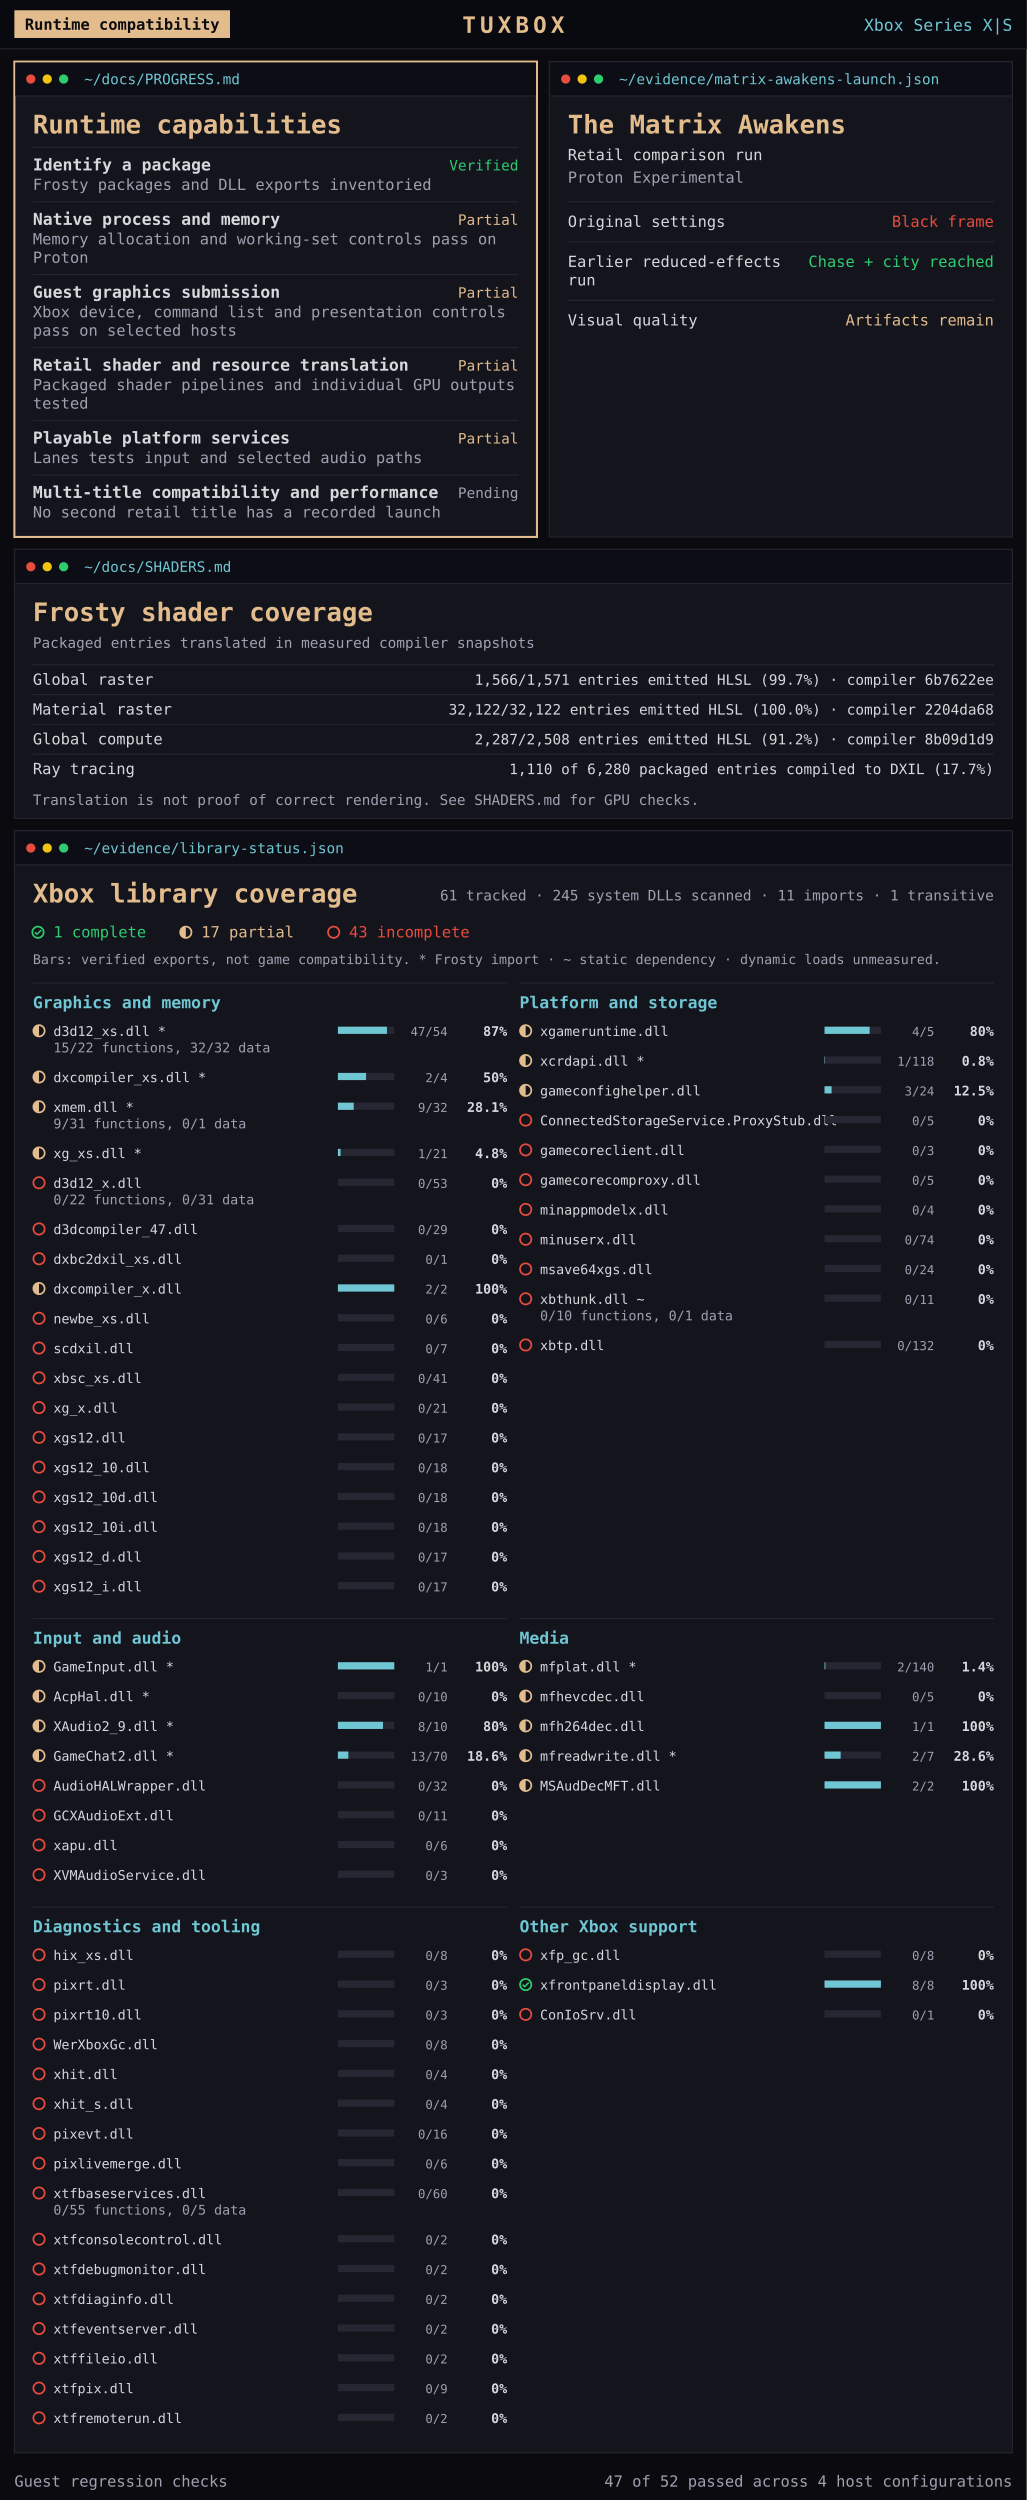
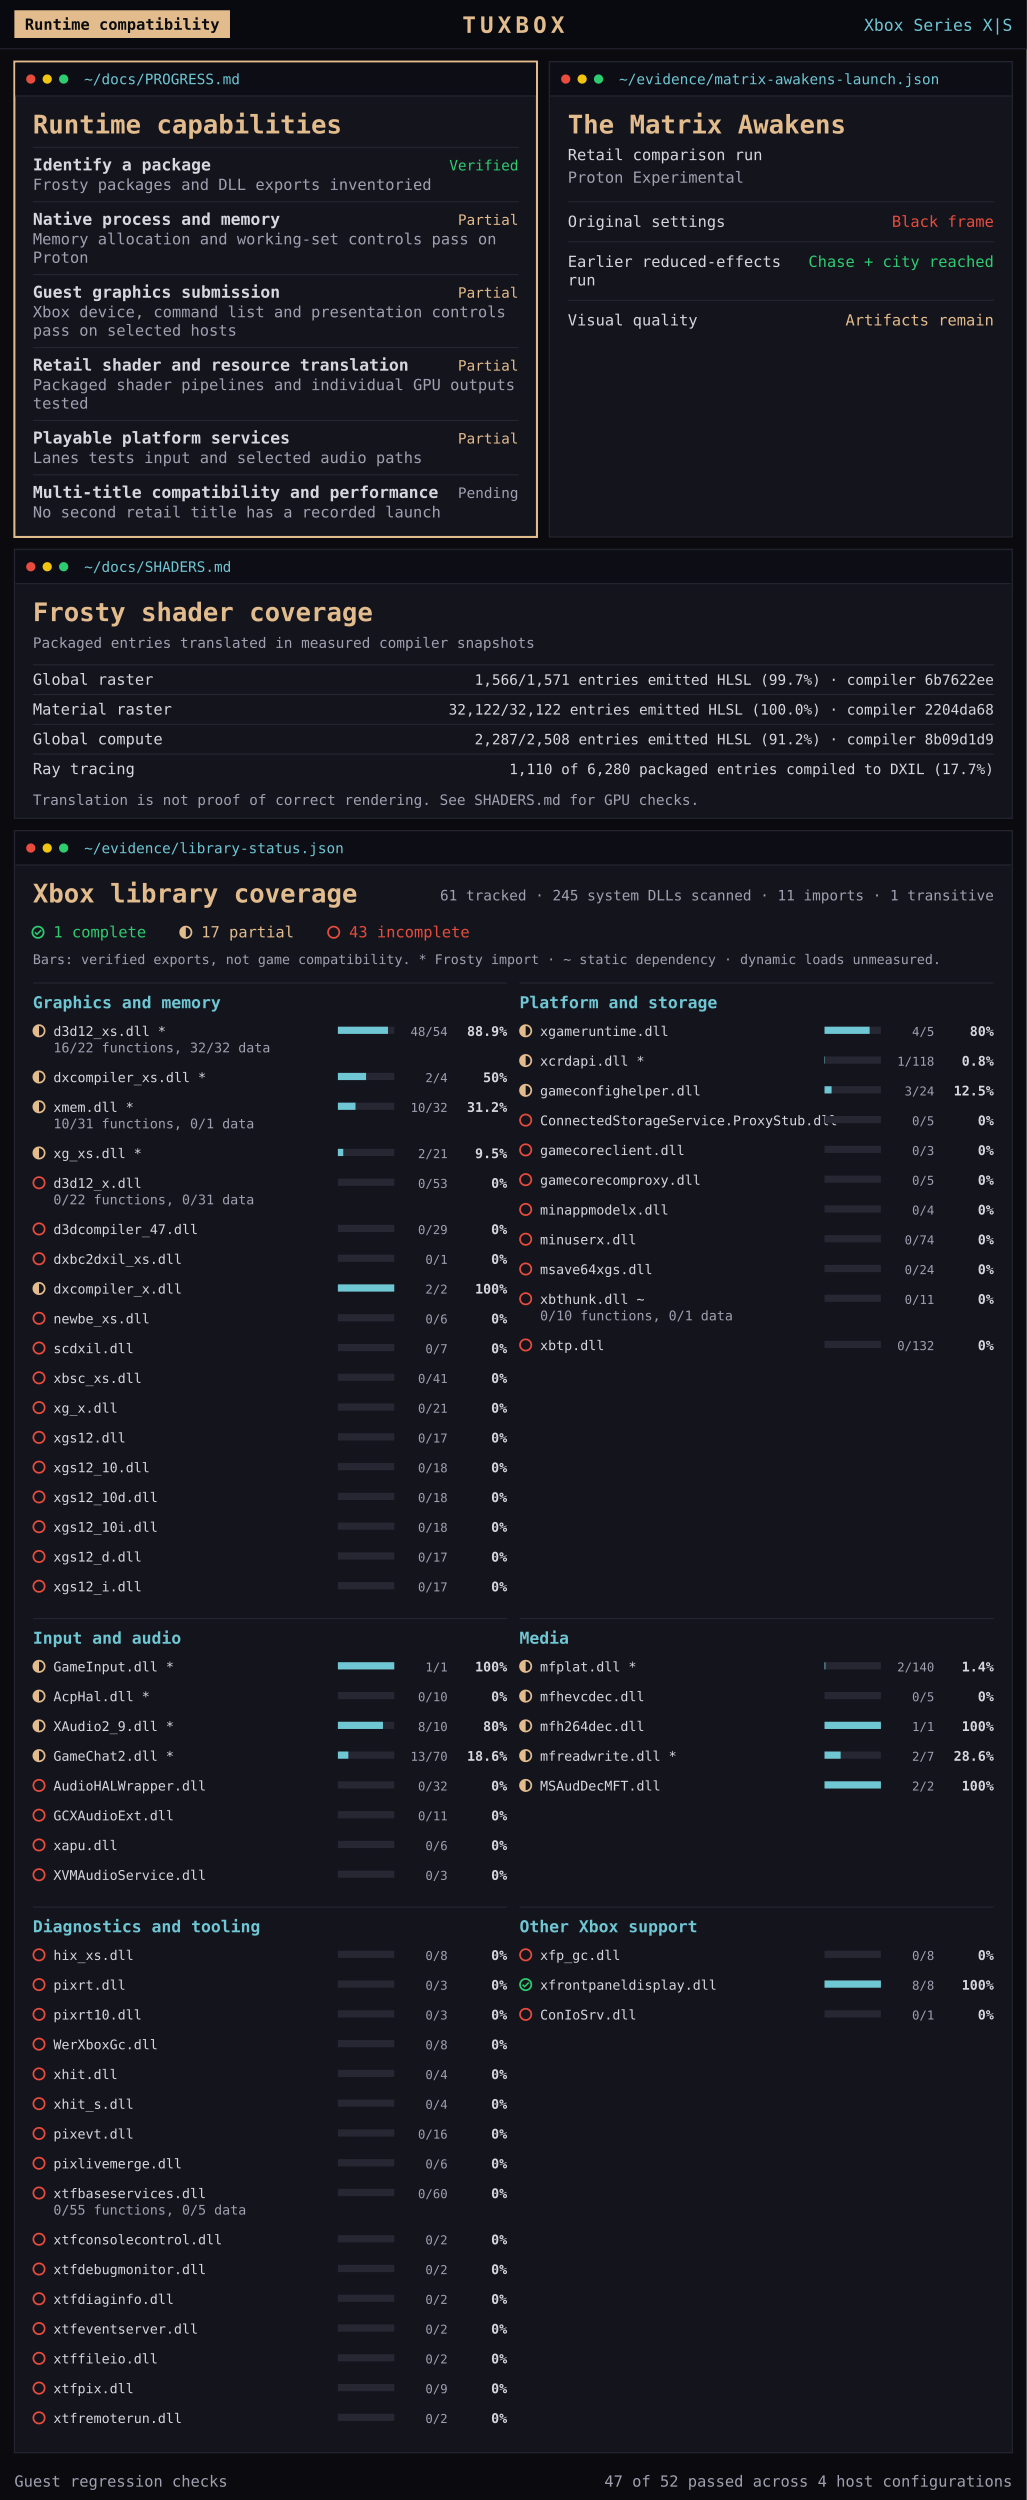
<svg xmlns="http://www.w3.org/2000/svg" role="img" font-family="'Terminess Nerd Font Mono', 'DejaVu Sans Mono', Consolas, monospace" aria-labelledby="map-title map-description" viewBox="0 0 1000 2435" width="1000" height="2435">
  <rect x="0" y="0" width="1000" height="2435" fill="#0b0b0f" />
  <rect x="0" y="0" width="1000" height="48" fill="#090910" />
  <rect x="0" y="47" width="1000" height="1" fill="#272733" />
  <rect x="14" y="10" width="210" height="27" fill="#e2bc8c" />
  <text x="119" y="29" fill="#0b0b0f" font-size="15" text-anchor="middle" font-weight="bold">Runtime compatibility</text>
  <text x="500" y="32" fill="#e2bc8c" font-size="22" text-anchor="middle" font-weight="bold" letter-spacing="4">TUXBOX</text>
  <text x="986" y="30" fill="#6fc7d4" font-size="16" text-anchor="end" font-weight="normal">Xbox Series X|S</text>
  <g transform="translate(14 60)">
    <rect x="0" y="0" width="509" height="463" fill="#14141d" stroke="#e2bc8c" stroke-width="2" />
    <rect x="1" y="1" width="507" height="32" fill="#0d0d15" />
    <rect x="1" y="33" width="507" height="1" fill="#272733" />
    <circle cx="16" cy="17" r="4.5" fill="#e74c3c" />
    <circle cx="32" cy="17" r="4.5" fill="#f1c40f" />
    <circle cx="48" cy="17" r="4.5" fill="#2ecc71" />
    <text x="68" y="22" fill="#6fc7d4" font-size="14" text-anchor="start" font-weight="normal">~/docs/PROGRESS.md</text>
    <text x="18" y="70" fill="#e2bc8c" font-size="25" text-anchor="start" font-weight="bold">Runtime capabilities</text>
    <rect x="18" y="83" width="473" height="1" fill="#272733" />
    <text x="18" y="106" fill="#d7d7de" font-size="16" text-anchor="start" font-weight="bold">Identify a package</text>
    <text x="491" y="106" fill="#2ecc71" font-size="14" text-anchor="end" font-weight="normal">Verified</text>
    <text x="18" y="125" fill="#a0a0b1" font-size="15" text-anchor="start" font-weight="normal">Frosty packages and DLL exports inventoried</text>
    <rect x="18" y="136" width="473" height="1" fill="#272733" />
    <text x="18" y="159" fill="#d7d7de" font-size="16" text-anchor="start" font-weight="bold">Native process and memory</text>
    <text x="491" y="159" fill="#e2bc8c" font-size="14" text-anchor="end" font-weight="normal">Partial</text>
    <text x="18" y="178" fill="#a0a0b1" font-size="15" text-anchor="start" font-weight="normal">Memory allocation and working-set controls pass on</text>
    <text x="18" y="196" fill="#a0a0b1" font-size="15" text-anchor="start" font-weight="normal">Proton</text>
    <rect x="18" y="207" width="473" height="1" fill="#272733" />
    <text x="18" y="230" fill="#d7d7de" font-size="16" text-anchor="start" font-weight="bold">Guest graphics submission</text>
    <text x="491" y="230" fill="#e2bc8c" font-size="14" text-anchor="end" font-weight="normal">Partial</text>
    <text x="18" y="249" fill="#a0a0b1" font-size="15" text-anchor="start" font-weight="normal">Xbox device, command list and presentation controls</text>
    <text x="18" y="267" fill="#a0a0b1" font-size="15" text-anchor="start" font-weight="normal">pass on selected hosts</text>
    <rect x="18" y="278" width="473" height="1" fill="#272733" />
    <text x="18" y="301" fill="#d7d7de" font-size="16" text-anchor="start" font-weight="bold">Retail shader and resource translation</text>
    <text x="491" y="301" fill="#e2bc8c" font-size="14" text-anchor="end" font-weight="normal">Partial</text>
    <text x="18" y="320" fill="#a0a0b1" font-size="15" text-anchor="start" font-weight="normal">Packaged shader pipelines and individual GPU outputs</text>
    <text x="18" y="338" fill="#a0a0b1" font-size="15" text-anchor="start" font-weight="normal">tested</text>
    <rect x="18" y="349" width="473" height="1" fill="#272733" />
    <text x="18" y="372" fill="#d7d7de" font-size="16" text-anchor="start" font-weight="bold">Playable platform services</text>
    <text x="491" y="372" fill="#e2bc8c" font-size="14" text-anchor="end" font-weight="normal">Partial</text>
    <text x="18" y="391" fill="#a0a0b1" font-size="15" text-anchor="start" font-weight="normal">Lanes tests input and selected audio paths</text>
    <rect x="18" y="402" width="473" height="1" fill="#272733" />
    <text x="18" y="425" fill="#d7d7de" font-size="16" text-anchor="start" font-weight="bold">Multi-title compatibility and performance</text>
    <text x="491" y="425" fill="#a0a0b1" font-size="14" text-anchor="end" font-weight="normal">Pending</text>
    <text x="18" y="444" fill="#a0a0b1" font-size="15" text-anchor="start" font-weight="normal">No second retail title has a recorded launch</text>
  </g>
  <g transform="translate(535 60)">
    <rect x="0" y="0" width="451" height="463" fill="#14141d" stroke="#272733" stroke-width="1" />
    <rect x="1" y="1" width="449" height="32" fill="#0d0d15" />
    <rect x="1" y="33" width="449" height="1" fill="#272733" />
    <circle cx="16" cy="17" r="4.5" fill="#e74c3c" />
    <circle cx="32" cy="17" r="4.5" fill="#f1c40f" />
    <circle cx="48" cy="17" r="4.5" fill="#2ecc71" />
    <text x="68" y="22" fill="#6fc7d4" font-size="14" text-anchor="start" font-weight="normal">~/evidence/matrix-awakens-launch.json</text>
    <text x="18" y="70" fill="#e2bc8c" font-size="25" text-anchor="start" font-weight="bold">The Matrix Awakens</text>
    <text x="18" y="96" fill="#d7d7de" font-size="15" text-anchor="start" font-weight="normal">Retail comparison run</text>
    <text x="18" y="118" fill="#a0a0b1" font-size="15" text-anchor="start" font-weight="normal">Proton Experimental</text>
    <rect x="18" y="136" width="415" height="1" fill="#272733" />
    <text x="18" y="161" fill="#d7d7de" font-size="15" text-anchor="start" font-weight="normal">Original settings</text>
    <text x="433" y="161" fill="#e74c3c" font-size="15" text-anchor="end" font-weight="normal">Black frame</text>
    <rect x="18" y="175" width="415" height="1" fill="#272733" />
    <text x="18" y="200" fill="#d7d7de" font-size="15" text-anchor="start" font-weight="normal">Earlier reduced-effects</text>
    <text x="18" y="218" fill="#d7d7de" font-size="15" text-anchor="start" font-weight="normal">run</text>
    <text x="433" y="200" fill="#2ecc71" font-size="15" text-anchor="end" font-weight="normal">Chase + city reached</text>
    <rect x="18" y="232" width="415" height="1" fill="#272733" />
    <text x="18" y="257" fill="#d7d7de" font-size="15" text-anchor="start" font-weight="normal">Visual quality</text>
    <text x="433" y="257" fill="#e2bc8c" font-size="15" text-anchor="end" font-weight="normal">Artifacts remain</text>
  </g>
  <g transform="translate(14 535)">
    <rect x="0" y="0" width="972" height="262" fill="#14141d" stroke="#272733" stroke-width="1" />
    <rect x="1" y="1" width="970" height="32" fill="#0d0d15" />
    <rect x="1" y="33" width="970" height="1" fill="#272733" />
    <circle cx="16" cy="17" r="4.5" fill="#e74c3c" />
    <circle cx="32" cy="17" r="4.5" fill="#f1c40f" />
    <circle cx="48" cy="17" r="4.5" fill="#2ecc71" />
    <text x="68" y="22" fill="#6fc7d4" font-size="14" text-anchor="start" font-weight="normal">~/docs/SHADERS.md</text>
    <text x="18" y="70" fill="#e2bc8c" font-size="25" text-anchor="start" font-weight="bold">Frosty shader coverage</text>
    <text x="18" y="96" fill="#a0a0b1" font-size="14" text-anchor="start" font-weight="normal">Packaged entries translated in measured compiler snapshots</text>
    <rect x="18" y="112" width="936" height="1" fill="#272733" />
    <text x="18" y="132" fill="#d7d7de" font-size="15" text-anchor="start" font-weight="normal">Global raster</text>
    <text x="954" y="132" fill="#d7d7de" font-size="14" text-anchor="end" font-weight="normal">1,566/1,571 entries emitted HLSL (99.7%) · compiler 6b7622ee</text>
    <rect x="18" y="141" width="936" height="1" fill="#272733" />
    <text x="18" y="161" fill="#d7d7de" font-size="15" text-anchor="start" font-weight="normal">Material raster</text>
    <text x="954" y="161" fill="#d7d7de" font-size="14" text-anchor="end" font-weight="normal">32,122/32,122 entries emitted HLSL (100.0%) · compiler 2204da68</text>
    <rect x="18" y="170" width="936" height="1" fill="#272733" />
    <text x="18" y="190" fill="#d7d7de" font-size="15" text-anchor="start" font-weight="normal">Global compute</text>
    <text x="954" y="190" fill="#d7d7de" font-size="14" text-anchor="end" font-weight="normal">2,287/2,508 entries emitted HLSL (91.2%) · compiler 8b09d1d9</text>
    <rect x="18" y="199" width="936" height="1" fill="#272733" />
    <text x="18" y="219" fill="#d7d7de" font-size="15" text-anchor="start" font-weight="normal">Ray tracing</text>
    <text x="954" y="219" fill="#d7d7de" font-size="14" text-anchor="end" font-weight="normal">1,110 of 6,280 packaged entries compiled to DXIL (17.7%)</text>
    <text x="18" y="249" fill="#a0a0b1" font-size="14" text-anchor="start" font-weight="normal">Translation is not proof of correct rendering. See SHADERS.md for GPU checks.</text>
  </g>
  <g transform="translate(14 809)">
    <rect x="0" y="0" width="972" height="1580" fill="#14141d" stroke="#272733" stroke-width="1" />
    <rect x="1" y="1" width="970" height="32" fill="#0d0d15" />
    <rect x="1" y="33" width="970" height="1" fill="#272733" />
    <circle cx="16" cy="17" r="4.5" fill="#e74c3c" />
    <circle cx="32" cy="17" r="4.5" fill="#f1c40f" />
    <circle cx="48" cy="17" r="4.5" fill="#2ecc71" />
    <text x="68" y="22" fill="#6fc7d4" font-size="14" text-anchor="start" font-weight="normal">~/evidence/library-status.json</text>
    <text x="18" y="70" fill="#e2bc8c" font-size="25" text-anchor="start" font-weight="bold">Xbox library coverage</text>
    <text x="954" y="68" fill="#a0a0b1" font-size="14" text-anchor="end" font-weight="normal">61 tracked · 245 system DLLs scanned · 11 imports · 1 transitive</text>
    <g transform="translate(23 99)">
      <circle cx="0" cy="0" r="5.5" fill="none" stroke="#2ecc71" stroke-width="1.7" />
      <path d="M-3,0 -1,2 3,-2" fill="none" stroke="#2ecc71" stroke-width="1.5" />
    </g>
    <text x="38" y="104" fill="#2ecc71" font-size="15" text-anchor="start" font-weight="normal">1 complete</text>
    <g transform="translate(167 99)">
      <circle cx="0" cy="0" r="5.5" fill="none" stroke="#e2bc8c" stroke-width="1.7" />
      <path d="M0,-5.5 A5.5,5.5 0 0 0 0,5.5 Z" fill="#e2bc8c" />
    </g>
    <text x="182" y="104" fill="#e2bc8c" font-size="15" text-anchor="start" font-weight="normal">17 partial</text>
    <g transform="translate(311 99)">
      <circle cx="0" cy="0" r="5.5" fill="none" stroke="#e74c3c" stroke-width="1.7" />
    </g>
    <text x="326" y="104" fill="#e74c3c" font-size="15" text-anchor="start" font-weight="normal">43 incomplete</text>
    <text x="18" y="130" fill="#a0a0b1" font-size="13" text-anchor="start" font-weight="normal">Bars: verified exports, not game compatibility. * Frosty import  ·  ~ static dependency  ·  dynamic loads unmeasured.</text>
    <rect x="18.0" y="148" width="462.0" height="1" fill="#272733" />
    <text x="18.0" y="173" fill="#6fc7d4" font-size="16" text-anchor="start" font-weight="bold">Graphics and memory</text>
    <g>
      <g transform="translate(24.0 195)">
        <circle cx="0" cy="0" r="5.5" fill="none" stroke="#e2bc8c" stroke-width="1.7" />
        <path d="M0,-5.5 A5.5,5.5 0 0 0 0,5.5 Z" fill="#e2bc8c" />
      </g>
      <text x="38.0" y="200" fill="#d7d7de" font-size="13" text-anchor="start" font-weight="normal">d3d12_xs.dll *</text>
      <rect x="315.1" y="191" width="54.9" height="7" fill="#272733" />
-       <rect x="315.1" y="191" width="47.783" height="7" fill="#6fc7d4" />
-       <text x="422.0" y="200" fill="#a0a0b1" font-size="12" text-anchor="end" font-weight="normal">47/54</text>
-       <text x="480.0" y="200" fill="#d7d7de" font-size="13" text-anchor="end" font-weight="bold">87%</text>
-       <text x="38.0" y="216" fill="#a0a0b1" font-size="13" text-anchor="start" font-weight="normal">15/22 functions, 32/32 data</text>
+       <rect x="315.1" y="191" width="48.8" height="7" fill="#6fc7d4" />
+       <text x="422.0" y="200" fill="#a0a0b1" font-size="12" text-anchor="end" font-weight="normal">48/54</text>
+       <text x="480.0" y="200" fill="#d7d7de" font-size="13" text-anchor="end" font-weight="bold">88.9%</text>
+       <text x="38.0" y="216" fill="#a0a0b1" font-size="13" text-anchor="start" font-weight="normal">16/22 functions, 32/32 data</text>
    </g>
    <g>
      <g transform="translate(24.0 240)">
        <circle cx="0" cy="0" r="5.5" fill="none" stroke="#e2bc8c" stroke-width="1.7" />
        <path d="M0,-5.5 A5.5,5.5 0 0 0 0,5.5 Z" fill="#e2bc8c" />
      </g>
      <text x="38.0" y="245" fill="#d7d7de" font-size="13" text-anchor="start" font-weight="normal">dxcompiler_xs.dll *</text>
      <rect x="315.1" y="236" width="54.9" height="7" fill="#272733" />
      <rect x="315.1" y="236" width="27.45" height="7" fill="#6fc7d4" />
      <text x="422.0" y="245" fill="#a0a0b1" font-size="12" text-anchor="end" font-weight="normal">2/4</text>
      <text x="480.0" y="245" fill="#d7d7de" font-size="13" text-anchor="end" font-weight="bold">50%</text>
    </g>
    <g>
      <g transform="translate(24.0 269)">
        <circle cx="0" cy="0" r="5.5" fill="none" stroke="#e2bc8c" stroke-width="1.7" />
        <path d="M0,-5.5 A5.5,5.5 0 0 0 0,5.5 Z" fill="#e2bc8c" />
      </g>
      <text x="38.0" y="274" fill="#d7d7de" font-size="13" text-anchor="start" font-weight="normal">xmem.dll *</text>
      <rect x="315.1" y="265" width="54.9" height="7" fill="#272733" />
-       <rect x="315.1" y="265" width="15.441" height="7" fill="#6fc7d4" />
-       <text x="422.0" y="274" fill="#a0a0b1" font-size="12" text-anchor="end" font-weight="normal">9/32</text>
-       <text x="480.0" y="274" fill="#d7d7de" font-size="13" text-anchor="end" font-weight="bold">28.1%</text>
-       <text x="38.0" y="290" fill="#a0a0b1" font-size="13" text-anchor="start" font-weight="normal">9/31 functions, 0/1 data</text>
+       <rect x="315.1" y="265" width="17.156" height="7" fill="#6fc7d4" />
+       <text x="422.0" y="274" fill="#a0a0b1" font-size="12" text-anchor="end" font-weight="normal">10/32</text>
+       <text x="480.0" y="274" fill="#d7d7de" font-size="13" text-anchor="end" font-weight="bold">31.2%</text>
+       <text x="38.0" y="290" fill="#a0a0b1" font-size="13" text-anchor="start" font-weight="normal">10/31 functions, 0/1 data</text>
    </g>
    <g>
      <g transform="translate(24.0 314)">
        <circle cx="0" cy="0" r="5.5" fill="none" stroke="#e2bc8c" stroke-width="1.7" />
        <path d="M0,-5.5 A5.5,5.5 0 0 0 0,5.5 Z" fill="#e2bc8c" />
      </g>
      <text x="38.0" y="319" fill="#d7d7de" font-size="13" text-anchor="start" font-weight="normal">xg_xs.dll *</text>
      <rect x="315.1" y="310" width="54.9" height="7" fill="#272733" />
-       <rect x="315.1" y="310" width="2.614" height="7" fill="#6fc7d4" />
-       <text x="422.0" y="319" fill="#a0a0b1" font-size="12" text-anchor="end" font-weight="normal">1/21</text>
-       <text x="480.0" y="319" fill="#d7d7de" font-size="13" text-anchor="end" font-weight="bold">4.8%</text>
+       <rect x="315.1" y="310" width="5.229" height="7" fill="#6fc7d4" />
+       <text x="422.0" y="319" fill="#a0a0b1" font-size="12" text-anchor="end" font-weight="normal">2/21</text>
+       <text x="480.0" y="319" fill="#d7d7de" font-size="13" text-anchor="end" font-weight="bold">9.5%</text>
    </g>
    <g>
      <g transform="translate(24.0 343)">
        <circle cx="0" cy="0" r="5.5" fill="none" stroke="#e74c3c" stroke-width="1.7" />
      </g>
      <text x="38.0" y="348" fill="#d7d7de" font-size="13" text-anchor="start" font-weight="normal">d3d12_x.dll</text>
      <rect x="315.1" y="339" width="54.9" height="7" fill="#272733" />
      <text x="422.0" y="348" fill="#a0a0b1" font-size="12" text-anchor="end" font-weight="normal">0/53</text>
      <text x="480.0" y="348" fill="#d7d7de" font-size="13" text-anchor="end" font-weight="bold">0%</text>
      <text x="38.0" y="364" fill="#a0a0b1" font-size="13" text-anchor="start" font-weight="normal">0/22 functions, 0/31 data</text>
    </g>
    <g>
      <g transform="translate(24.0 388)">
        <circle cx="0" cy="0" r="5.5" fill="none" stroke="#e74c3c" stroke-width="1.7" />
      </g>
      <text x="38.0" y="393" fill="#d7d7de" font-size="13" text-anchor="start" font-weight="normal">d3dcompiler_47.dll</text>
      <rect x="315.1" y="384" width="54.9" height="7" fill="#272733" />
      <text x="422.0" y="393" fill="#a0a0b1" font-size="12" text-anchor="end" font-weight="normal">0/29</text>
      <text x="480.0" y="393" fill="#d7d7de" font-size="13" text-anchor="end" font-weight="bold">0%</text>
    </g>
    <g>
      <g transform="translate(24.0 417)">
        <circle cx="0" cy="0" r="5.5" fill="none" stroke="#e74c3c" stroke-width="1.7" />
      </g>
      <text x="38.0" y="422" fill="#d7d7de" font-size="13" text-anchor="start" font-weight="normal">dxbc2dxil_xs.dll</text>
      <rect x="315.1" y="413" width="54.9" height="7" fill="#272733" />
      <text x="422.0" y="422" fill="#a0a0b1" font-size="12" text-anchor="end" font-weight="normal">0/1</text>
      <text x="480.0" y="422" fill="#d7d7de" font-size="13" text-anchor="end" font-weight="bold">0%</text>
    </g>
    <g>
      <g transform="translate(24.0 446)">
        <circle cx="0" cy="0" r="5.5" fill="none" stroke="#e2bc8c" stroke-width="1.7" />
        <path d="M0,-5.5 A5.5,5.5 0 0 0 0,5.5 Z" fill="#e2bc8c" />
      </g>
      <text x="38.0" y="451" fill="#d7d7de" font-size="13" text-anchor="start" font-weight="normal">dxcompiler_x.dll</text>
      <rect x="315.1" y="442" width="54.9" height="7" fill="#272733" />
      <rect x="315.1" y="442" width="54.9" height="7" fill="#6fc7d4" />
      <text x="422.0" y="451" fill="#a0a0b1" font-size="12" text-anchor="end" font-weight="normal">2/2</text>
      <text x="480.0" y="451" fill="#d7d7de" font-size="13" text-anchor="end" font-weight="bold">100%</text>
    </g>
    <g>
      <g transform="translate(24.0 475)">
        <circle cx="0" cy="0" r="5.5" fill="none" stroke="#e74c3c" stroke-width="1.7" />
      </g>
      <text x="38.0" y="480" fill="#d7d7de" font-size="13" text-anchor="start" font-weight="normal">newbe_xs.dll</text>
      <rect x="315.1" y="471" width="54.9" height="7" fill="#272733" />
      <text x="422.0" y="480" fill="#a0a0b1" font-size="12" text-anchor="end" font-weight="normal">0/6</text>
      <text x="480.0" y="480" fill="#d7d7de" font-size="13" text-anchor="end" font-weight="bold">0%</text>
    </g>
    <g>
      <g transform="translate(24.0 504)">
        <circle cx="0" cy="0" r="5.5" fill="none" stroke="#e74c3c" stroke-width="1.7" />
      </g>
      <text x="38.0" y="509" fill="#d7d7de" font-size="13" text-anchor="start" font-weight="normal">scdxil.dll</text>
      <rect x="315.1" y="500" width="54.9" height="7" fill="#272733" />
      <text x="422.0" y="509" fill="#a0a0b1" font-size="12" text-anchor="end" font-weight="normal">0/7</text>
      <text x="480.0" y="509" fill="#d7d7de" font-size="13" text-anchor="end" font-weight="bold">0%</text>
    </g>
    <g>
      <g transform="translate(24.0 533)">
        <circle cx="0" cy="0" r="5.5" fill="none" stroke="#e74c3c" stroke-width="1.7" />
      </g>
      <text x="38.0" y="538" fill="#d7d7de" font-size="13" text-anchor="start" font-weight="normal">xbsc_xs.dll</text>
      <rect x="315.1" y="529" width="54.9" height="7" fill="#272733" />
      <text x="422.0" y="538" fill="#a0a0b1" font-size="12" text-anchor="end" font-weight="normal">0/41</text>
      <text x="480.0" y="538" fill="#d7d7de" font-size="13" text-anchor="end" font-weight="bold">0%</text>
    </g>
    <g>
      <g transform="translate(24.0 562)">
        <circle cx="0" cy="0" r="5.5" fill="none" stroke="#e74c3c" stroke-width="1.7" />
      </g>
      <text x="38.0" y="567" fill="#d7d7de" font-size="13" text-anchor="start" font-weight="normal">xg_x.dll</text>
      <rect x="315.1" y="558" width="54.9" height="7" fill="#272733" />
      <text x="422.0" y="567" fill="#a0a0b1" font-size="12" text-anchor="end" font-weight="normal">0/21</text>
      <text x="480.0" y="567" fill="#d7d7de" font-size="13" text-anchor="end" font-weight="bold">0%</text>
    </g>
    <g>
      <g transform="translate(24.0 591)">
        <circle cx="0" cy="0" r="5.5" fill="none" stroke="#e74c3c" stroke-width="1.7" />
      </g>
      <text x="38.0" y="596" fill="#d7d7de" font-size="13" text-anchor="start" font-weight="normal">xgs12.dll</text>
      <rect x="315.1" y="587" width="54.9" height="7" fill="#272733" />
      <text x="422.0" y="596" fill="#a0a0b1" font-size="12" text-anchor="end" font-weight="normal">0/17</text>
      <text x="480.0" y="596" fill="#d7d7de" font-size="13" text-anchor="end" font-weight="bold">0%</text>
    </g>
    <g>
      <g transform="translate(24.0 620)">
        <circle cx="0" cy="0" r="5.5" fill="none" stroke="#e74c3c" stroke-width="1.7" />
      </g>
      <text x="38.0" y="625" fill="#d7d7de" font-size="13" text-anchor="start" font-weight="normal">xgs12_10.dll</text>
      <rect x="315.1" y="616" width="54.9" height="7" fill="#272733" />
      <text x="422.0" y="625" fill="#a0a0b1" font-size="12" text-anchor="end" font-weight="normal">0/18</text>
      <text x="480.0" y="625" fill="#d7d7de" font-size="13" text-anchor="end" font-weight="bold">0%</text>
    </g>
    <g>
      <g transform="translate(24.0 649)">
        <circle cx="0" cy="0" r="5.5" fill="none" stroke="#e74c3c" stroke-width="1.7" />
      </g>
      <text x="38.0" y="654" fill="#d7d7de" font-size="13" text-anchor="start" font-weight="normal">xgs12_10d.dll</text>
      <rect x="315.1" y="645" width="54.9" height="7" fill="#272733" />
      <text x="422.0" y="654" fill="#a0a0b1" font-size="12" text-anchor="end" font-weight="normal">0/18</text>
      <text x="480.0" y="654" fill="#d7d7de" font-size="13" text-anchor="end" font-weight="bold">0%</text>
    </g>
    <g>
      <g transform="translate(24.0 678)">
        <circle cx="0" cy="0" r="5.5" fill="none" stroke="#e74c3c" stroke-width="1.7" />
      </g>
      <text x="38.0" y="683" fill="#d7d7de" font-size="13" text-anchor="start" font-weight="normal">xgs12_10i.dll</text>
      <rect x="315.1" y="674" width="54.9" height="7" fill="#272733" />
      <text x="422.0" y="683" fill="#a0a0b1" font-size="12" text-anchor="end" font-weight="normal">0/18</text>
      <text x="480.0" y="683" fill="#d7d7de" font-size="13" text-anchor="end" font-weight="bold">0%</text>
    </g>
    <g>
      <g transform="translate(24.0 707)">
        <circle cx="0" cy="0" r="5.5" fill="none" stroke="#e74c3c" stroke-width="1.7" />
      </g>
      <text x="38.0" y="712" fill="#d7d7de" font-size="13" text-anchor="start" font-weight="normal">xgs12_d.dll</text>
      <rect x="315.1" y="703" width="54.9" height="7" fill="#272733" />
      <text x="422.0" y="712" fill="#a0a0b1" font-size="12" text-anchor="end" font-weight="normal">0/17</text>
      <text x="480.0" y="712" fill="#d7d7de" font-size="13" text-anchor="end" font-weight="bold">0%</text>
    </g>
    <g>
      <g transform="translate(24.0 736)">
        <circle cx="0" cy="0" r="5.5" fill="none" stroke="#e74c3c" stroke-width="1.7" />
      </g>
      <text x="38.0" y="741" fill="#d7d7de" font-size="13" text-anchor="start" font-weight="normal">xgs12_i.dll</text>
      <rect x="315.1" y="732" width="54.9" height="7" fill="#272733" />
      <text x="422.0" y="741" fill="#a0a0b1" font-size="12" text-anchor="end" font-weight="normal">0/17</text>
      <text x="480.0" y="741" fill="#d7d7de" font-size="13" text-anchor="end" font-weight="bold">0%</text>
    </g>
    <rect x="492.0" y="148" width="462.0" height="1" fill="#272733" />
    <text x="492.0" y="173" fill="#6fc7d4" font-size="16" text-anchor="start" font-weight="bold">Platform and storage</text>
    <g>
      <g transform="translate(498.0 195)">
        <circle cx="0" cy="0" r="5.5" fill="none" stroke="#e2bc8c" stroke-width="1.7" />
        <path d="M0,-5.5 A5.5,5.5 0 0 0 0,5.5 Z" fill="#e2bc8c" />
      </g>
      <text x="512.0" y="200" fill="#d7d7de" font-size="13" text-anchor="start" font-weight="normal">xgameruntime.dll</text>
      <rect x="789.1" y="191" width="54.9" height="7" fill="#272733" />
      <rect x="789.1" y="191" width="43.92" height="7" fill="#6fc7d4" />
      <text x="896.0" y="200" fill="#a0a0b1" font-size="12" text-anchor="end" font-weight="normal">4/5</text>
      <text x="954.0" y="200" fill="#d7d7de" font-size="13" text-anchor="end" font-weight="bold">80%</text>
    </g>
    <g>
      <g transform="translate(498.0 224)">
        <circle cx="0" cy="0" r="5.5" fill="none" stroke="#e2bc8c" stroke-width="1.7" />
        <path d="M0,-5.5 A5.5,5.5 0 0 0 0,5.5 Z" fill="#e2bc8c" />
      </g>
      <text x="512.0" y="229" fill="#d7d7de" font-size="13" text-anchor="start" font-weight="normal">xcrdapi.dll *</text>
      <rect x="789.1" y="220" width="54.9" height="7" fill="#272733" />
      <rect x="789.1" y="220" width="0.465" height="7" fill="#6fc7d4" />
      <text x="896.0" y="229" fill="#a0a0b1" font-size="12" text-anchor="end" font-weight="normal">1/118</text>
      <text x="954.0" y="229" fill="#d7d7de" font-size="13" text-anchor="end" font-weight="bold">0.8%</text>
    </g>
    <g>
      <g transform="translate(498.0 253)">
        <circle cx="0" cy="0" r="5.5" fill="none" stroke="#e2bc8c" stroke-width="1.7" />
        <path d="M0,-5.5 A5.5,5.5 0 0 0 0,5.5 Z" fill="#e2bc8c" />
      </g>
      <text x="512.0" y="258" fill="#d7d7de" font-size="13" text-anchor="start" font-weight="normal">gameconfighelper.dll</text>
      <rect x="789.1" y="249" width="54.9" height="7" fill="#272733" />
      <rect x="789.1" y="249" width="6.862" height="7" fill="#6fc7d4" />
      <text x="896.0" y="258" fill="#a0a0b1" font-size="12" text-anchor="end" font-weight="normal">3/24</text>
      <text x="954.0" y="258" fill="#d7d7de" font-size="13" text-anchor="end" font-weight="bold">12.5%</text>
    </g>
    <g>
      <g transform="translate(498.0 282)">
        <circle cx="0" cy="0" r="5.5" fill="none" stroke="#e74c3c" stroke-width="1.7" />
      </g>
      <text x="512.0" y="287" fill="#d7d7de" font-size="13" text-anchor="start" font-weight="normal">ConnectedStorageService.ProxyStub.dll</text>
      <rect x="789.1" y="278" width="54.9" height="7" fill="#272733" />
      <text x="896.0" y="287" fill="#a0a0b1" font-size="12" text-anchor="end" font-weight="normal">0/5</text>
      <text x="954.0" y="287" fill="#d7d7de" font-size="13" text-anchor="end" font-weight="bold">0%</text>
    </g>
    <g>
      <g transform="translate(498.0 311)">
        <circle cx="0" cy="0" r="5.5" fill="none" stroke="#e74c3c" stroke-width="1.7" />
      </g>
      <text x="512.0" y="316" fill="#d7d7de" font-size="13" text-anchor="start" font-weight="normal">gamecoreclient.dll</text>
      <rect x="789.1" y="307" width="54.9" height="7" fill="#272733" />
      <text x="896.0" y="316" fill="#a0a0b1" font-size="12" text-anchor="end" font-weight="normal">0/3</text>
      <text x="954.0" y="316" fill="#d7d7de" font-size="13" text-anchor="end" font-weight="bold">0%</text>
    </g>
    <g>
      <g transform="translate(498.0 340)">
        <circle cx="0" cy="0" r="5.5" fill="none" stroke="#e74c3c" stroke-width="1.7" />
      </g>
      <text x="512.0" y="345" fill="#d7d7de" font-size="13" text-anchor="start" font-weight="normal">gamecorecomproxy.dll</text>
      <rect x="789.1" y="336" width="54.9" height="7" fill="#272733" />
      <text x="896.0" y="345" fill="#a0a0b1" font-size="12" text-anchor="end" font-weight="normal">0/5</text>
      <text x="954.0" y="345" fill="#d7d7de" font-size="13" text-anchor="end" font-weight="bold">0%</text>
    </g>
    <g>
      <g transform="translate(498.0 369)">
        <circle cx="0" cy="0" r="5.5" fill="none" stroke="#e74c3c" stroke-width="1.7" />
      </g>
      <text x="512.0" y="374" fill="#d7d7de" font-size="13" text-anchor="start" font-weight="normal">minappmodelx.dll</text>
      <rect x="789.1" y="365" width="54.9" height="7" fill="#272733" />
      <text x="896.0" y="374" fill="#a0a0b1" font-size="12" text-anchor="end" font-weight="normal">0/4</text>
      <text x="954.0" y="374" fill="#d7d7de" font-size="13" text-anchor="end" font-weight="bold">0%</text>
    </g>
    <g>
      <g transform="translate(498.0 398)">
        <circle cx="0" cy="0" r="5.5" fill="none" stroke="#e74c3c" stroke-width="1.7" />
      </g>
      <text x="512.0" y="403" fill="#d7d7de" font-size="13" text-anchor="start" font-weight="normal">minuserx.dll</text>
      <rect x="789.1" y="394" width="54.9" height="7" fill="#272733" />
      <text x="896.0" y="403" fill="#a0a0b1" font-size="12" text-anchor="end" font-weight="normal">0/74</text>
      <text x="954.0" y="403" fill="#d7d7de" font-size="13" text-anchor="end" font-weight="bold">0%</text>
    </g>
    <g>
      <g transform="translate(498.0 427)">
        <circle cx="0" cy="0" r="5.5" fill="none" stroke="#e74c3c" stroke-width="1.7" />
      </g>
      <text x="512.0" y="432" fill="#d7d7de" font-size="13" text-anchor="start" font-weight="normal">msave64xgs.dll</text>
      <rect x="789.1" y="423" width="54.9" height="7" fill="#272733" />
      <text x="896.0" y="432" fill="#a0a0b1" font-size="12" text-anchor="end" font-weight="normal">0/24</text>
      <text x="954.0" y="432" fill="#d7d7de" font-size="13" text-anchor="end" font-weight="bold">0%</text>
    </g>
    <g>
      <g transform="translate(498.0 456)">
        <circle cx="0" cy="0" r="5.5" fill="none" stroke="#e74c3c" stroke-width="1.7" />
      </g>
      <text x="512.0" y="461" fill="#d7d7de" font-size="13" text-anchor="start" font-weight="normal">xbthunk.dll ~</text>
      <rect x="789.1" y="452" width="54.9" height="7" fill="#272733" />
      <text x="896.0" y="461" fill="#a0a0b1" font-size="12" text-anchor="end" font-weight="normal">0/11</text>
      <text x="954.0" y="461" fill="#d7d7de" font-size="13" text-anchor="end" font-weight="bold">0%</text>
      <text x="512.0" y="477" fill="#a0a0b1" font-size="13" text-anchor="start" font-weight="normal">0/10 functions, 0/1 data</text>
    </g>
    <g>
      <g transform="translate(498.0 501)">
        <circle cx="0" cy="0" r="5.5" fill="none" stroke="#e74c3c" stroke-width="1.7" />
      </g>
      <text x="512.0" y="506" fill="#d7d7de" font-size="13" text-anchor="start" font-weight="normal">xbtp.dll</text>
      <rect x="789.1" y="497" width="54.9" height="7" fill="#272733" />
      <text x="896.0" y="506" fill="#a0a0b1" font-size="12" text-anchor="end" font-weight="normal">0/132</text>
      <text x="954.0" y="506" fill="#d7d7de" font-size="13" text-anchor="end" font-weight="bold">0%</text>
    </g>
    <rect x="18.0" y="767" width="462.0" height="1" fill="#272733" />
    <text x="18.0" y="792" fill="#6fc7d4" font-size="16" text-anchor="start" font-weight="bold">Input and audio</text>
    <g>
      <g transform="translate(24.0 814)">
        <circle cx="0" cy="0" r="5.5" fill="none" stroke="#e2bc8c" stroke-width="1.7" />
        <path d="M0,-5.5 A5.5,5.5 0 0 0 0,5.5 Z" fill="#e2bc8c" />
      </g>
      <text x="38.0" y="819" fill="#d7d7de" font-size="13" text-anchor="start" font-weight="normal">GameInput.dll *</text>
      <rect x="315.1" y="810" width="54.9" height="7" fill="#272733" />
      <rect x="315.1" y="810" width="54.9" height="7" fill="#6fc7d4" />
      <text x="422.0" y="819" fill="#a0a0b1" font-size="12" text-anchor="end" font-weight="normal">1/1</text>
      <text x="480.0" y="819" fill="#d7d7de" font-size="13" text-anchor="end" font-weight="bold">100%</text>
    </g>
    <g>
      <g transform="translate(24.0 843)">
        <circle cx="0" cy="0" r="5.5" fill="none" stroke="#e2bc8c" stroke-width="1.7" />
        <path d="M0,-5.5 A5.5,5.5 0 0 0 0,5.5 Z" fill="#e2bc8c" />
      </g>
      <text x="38.0" y="848" fill="#d7d7de" font-size="13" text-anchor="start" font-weight="normal">AcpHal.dll *</text>
      <rect x="315.1" y="839" width="54.9" height="7" fill="#272733" />
      <text x="422.0" y="848" fill="#a0a0b1" font-size="12" text-anchor="end" font-weight="normal">0/10</text>
      <text x="480.0" y="848" fill="#d7d7de" font-size="13" text-anchor="end" font-weight="bold">0%</text>
    </g>
    <g>
      <g transform="translate(24.0 872)">
        <circle cx="0" cy="0" r="5.5" fill="none" stroke="#e2bc8c" stroke-width="1.7" />
        <path d="M0,-5.5 A5.5,5.5 0 0 0 0,5.5 Z" fill="#e2bc8c" />
      </g>
      <text x="38.0" y="877" fill="#d7d7de" font-size="13" text-anchor="start" font-weight="normal">XAudio2_9.dll *</text>
      <rect x="315.1" y="868" width="54.9" height="7" fill="#272733" />
      <rect x="315.1" y="868" width="43.92" height="7" fill="#6fc7d4" />
      <text x="422.0" y="877" fill="#a0a0b1" font-size="12" text-anchor="end" font-weight="normal">8/10</text>
      <text x="480.0" y="877" fill="#d7d7de" font-size="13" text-anchor="end" font-weight="bold">80%</text>
    </g>
    <g>
      <g transform="translate(24.0 901)">
        <circle cx="0" cy="0" r="5.5" fill="none" stroke="#e2bc8c" stroke-width="1.7" />
        <path d="M0,-5.5 A5.5,5.5 0 0 0 0,5.5 Z" fill="#e2bc8c" />
      </g>
      <text x="38.0" y="906" fill="#d7d7de" font-size="13" text-anchor="start" font-weight="normal">GameChat2.dll *</text>
      <rect x="315.1" y="897" width="54.9" height="7" fill="#272733" />
      <rect x="315.1" y="897" width="10.196" height="7" fill="#6fc7d4" />
      <text x="422.0" y="906" fill="#a0a0b1" font-size="12" text-anchor="end" font-weight="normal">13/70</text>
      <text x="480.0" y="906" fill="#d7d7de" font-size="13" text-anchor="end" font-weight="bold">18.6%</text>
    </g>
    <g>
      <g transform="translate(24.0 930)">
        <circle cx="0" cy="0" r="5.5" fill="none" stroke="#e74c3c" stroke-width="1.7" />
      </g>
      <text x="38.0" y="935" fill="#d7d7de" font-size="13" text-anchor="start" font-weight="normal">AudioHALWrapper.dll</text>
      <rect x="315.1" y="926" width="54.9" height="7" fill="#272733" />
      <text x="422.0" y="935" fill="#a0a0b1" font-size="12" text-anchor="end" font-weight="normal">0/32</text>
      <text x="480.0" y="935" fill="#d7d7de" font-size="13" text-anchor="end" font-weight="bold">0%</text>
    </g>
    <g>
      <g transform="translate(24.0 959)">
        <circle cx="0" cy="0" r="5.5" fill="none" stroke="#e74c3c" stroke-width="1.7" />
      </g>
      <text x="38.0" y="964" fill="#d7d7de" font-size="13" text-anchor="start" font-weight="normal">GCXAudioExt.dll</text>
      <rect x="315.1" y="955" width="54.9" height="7" fill="#272733" />
      <text x="422.0" y="964" fill="#a0a0b1" font-size="12" text-anchor="end" font-weight="normal">0/11</text>
      <text x="480.0" y="964" fill="#d7d7de" font-size="13" text-anchor="end" font-weight="bold">0%</text>
    </g>
    <g>
      <g transform="translate(24.0 988)">
        <circle cx="0" cy="0" r="5.5" fill="none" stroke="#e74c3c" stroke-width="1.7" />
      </g>
      <text x="38.0" y="993" fill="#d7d7de" font-size="13" text-anchor="start" font-weight="normal">xapu.dll</text>
      <rect x="315.1" y="984" width="54.9" height="7" fill="#272733" />
      <text x="422.0" y="993" fill="#a0a0b1" font-size="12" text-anchor="end" font-weight="normal">0/6</text>
      <text x="480.0" y="993" fill="#d7d7de" font-size="13" text-anchor="end" font-weight="bold">0%</text>
    </g>
    <g>
      <g transform="translate(24.0 1017)">
        <circle cx="0" cy="0" r="5.5" fill="none" stroke="#e74c3c" stroke-width="1.7" />
      </g>
      <text x="38.0" y="1022" fill="#d7d7de" font-size="13" text-anchor="start" font-weight="normal">XVMAudioService.dll</text>
      <rect x="315.1" y="1013" width="54.9" height="7" fill="#272733" />
      <text x="422.0" y="1022" fill="#a0a0b1" font-size="12" text-anchor="end" font-weight="normal">0/3</text>
      <text x="480.0" y="1022" fill="#d7d7de" font-size="13" text-anchor="end" font-weight="bold">0%</text>
    </g>
    <rect x="492.0" y="767" width="462.0" height="1" fill="#272733" />
    <text x="492.0" y="792" fill="#6fc7d4" font-size="16" text-anchor="start" font-weight="bold">Media</text>
    <g>
      <g transform="translate(498.0 814)">
        <circle cx="0" cy="0" r="5.5" fill="none" stroke="#e2bc8c" stroke-width="1.7" />
        <path d="M0,-5.5 A5.5,5.5 0 0 0 0,5.5 Z" fill="#e2bc8c" />
      </g>
      <text x="512.0" y="819" fill="#d7d7de" font-size="13" text-anchor="start" font-weight="normal">mfplat.dll *</text>
      <rect x="789.1" y="810" width="54.9" height="7" fill="#272733" />
      <rect x="789.1" y="810" width="0.784" height="7" fill="#6fc7d4" />
      <text x="896.0" y="819" fill="#a0a0b1" font-size="12" text-anchor="end" font-weight="normal">2/140</text>
      <text x="954.0" y="819" fill="#d7d7de" font-size="13" text-anchor="end" font-weight="bold">1.4%</text>
    </g>
    <g>
      <g transform="translate(498.0 843)">
        <circle cx="0" cy="0" r="5.5" fill="none" stroke="#e2bc8c" stroke-width="1.7" />
        <path d="M0,-5.5 A5.5,5.5 0 0 0 0,5.5 Z" fill="#e2bc8c" />
      </g>
      <text x="512.0" y="848" fill="#d7d7de" font-size="13" text-anchor="start" font-weight="normal">mfhevcdec.dll</text>
      <rect x="789.1" y="839" width="54.9" height="7" fill="#272733" />
      <text x="896.0" y="848" fill="#a0a0b1" font-size="12" text-anchor="end" font-weight="normal">0/5</text>
      <text x="954.0" y="848" fill="#d7d7de" font-size="13" text-anchor="end" font-weight="bold">0%</text>
    </g>
    <g>
      <g transform="translate(498.0 872)">
        <circle cx="0" cy="0" r="5.5" fill="none" stroke="#e2bc8c" stroke-width="1.7" />
        <path d="M0,-5.5 A5.5,5.5 0 0 0 0,5.5 Z" fill="#e2bc8c" />
      </g>
      <text x="512.0" y="877" fill="#d7d7de" font-size="13" text-anchor="start" font-weight="normal">mfh264dec.dll</text>
      <rect x="789.1" y="868" width="54.9" height="7" fill="#272733" />
      <rect x="789.1" y="868" width="54.9" height="7" fill="#6fc7d4" />
      <text x="896.0" y="877" fill="#a0a0b1" font-size="12" text-anchor="end" font-weight="normal">1/1</text>
      <text x="954.0" y="877" fill="#d7d7de" font-size="13" text-anchor="end" font-weight="bold">100%</text>
    </g>
    <g>
      <g transform="translate(498.0 901)">
        <circle cx="0" cy="0" r="5.5" fill="none" stroke="#e2bc8c" stroke-width="1.7" />
        <path d="M0,-5.5 A5.5,5.5 0 0 0 0,5.5 Z" fill="#e2bc8c" />
      </g>
      <text x="512.0" y="906" fill="#d7d7de" font-size="13" text-anchor="start" font-weight="normal">mfreadwrite.dll *</text>
      <rect x="789.1" y="897" width="54.9" height="7" fill="#272733" />
      <rect x="789.1" y="897" width="15.686" height="7" fill="#6fc7d4" />
      <text x="896.0" y="906" fill="#a0a0b1" font-size="12" text-anchor="end" font-weight="normal">2/7</text>
      <text x="954.0" y="906" fill="#d7d7de" font-size="13" text-anchor="end" font-weight="bold">28.6%</text>
    </g>
    <g>
      <g transform="translate(498.0 930)">
        <circle cx="0" cy="0" r="5.5" fill="none" stroke="#e2bc8c" stroke-width="1.7" />
        <path d="M0,-5.5 A5.5,5.5 0 0 0 0,5.5 Z" fill="#e2bc8c" />
      </g>
      <text x="512.0" y="935" fill="#d7d7de" font-size="13" text-anchor="start" font-weight="normal">MSAudDecMFT.dll</text>
      <rect x="789.1" y="926" width="54.9" height="7" fill="#272733" />
      <rect x="789.1" y="926" width="54.9" height="7" fill="#6fc7d4" />
      <text x="896.0" y="935" fill="#a0a0b1" font-size="12" text-anchor="end" font-weight="normal">2/2</text>
      <text x="954.0" y="935" fill="#d7d7de" font-size="13" text-anchor="end" font-weight="bold">100%</text>
    </g>
    <rect x="18.0" y="1048" width="462.0" height="1" fill="#272733" />
    <text x="18.0" y="1073" fill="#6fc7d4" font-size="16" text-anchor="start" font-weight="bold">Diagnostics and tooling</text>
    <g>
      <g transform="translate(24.0 1095)">
        <circle cx="0" cy="0" r="5.5" fill="none" stroke="#e74c3c" stroke-width="1.7" />
      </g>
      <text x="38.0" y="1100" fill="#d7d7de" font-size="13" text-anchor="start" font-weight="normal">hix_xs.dll</text>
      <rect x="315.1" y="1091" width="54.9" height="7" fill="#272733" />
      <text x="422.0" y="1100" fill="#a0a0b1" font-size="12" text-anchor="end" font-weight="normal">0/8</text>
      <text x="480.0" y="1100" fill="#d7d7de" font-size="13" text-anchor="end" font-weight="bold">0%</text>
    </g>
    <g>
      <g transform="translate(24.0 1124)">
        <circle cx="0" cy="0" r="5.5" fill="none" stroke="#e74c3c" stroke-width="1.7" />
      </g>
      <text x="38.0" y="1129" fill="#d7d7de" font-size="13" text-anchor="start" font-weight="normal">pixrt.dll</text>
      <rect x="315.1" y="1120" width="54.9" height="7" fill="#272733" />
      <text x="422.0" y="1129" fill="#a0a0b1" font-size="12" text-anchor="end" font-weight="normal">0/3</text>
      <text x="480.0" y="1129" fill="#d7d7de" font-size="13" text-anchor="end" font-weight="bold">0%</text>
    </g>
    <g>
      <g transform="translate(24.0 1153)">
        <circle cx="0" cy="0" r="5.5" fill="none" stroke="#e74c3c" stroke-width="1.7" />
      </g>
      <text x="38.0" y="1158" fill="#d7d7de" font-size="13" text-anchor="start" font-weight="normal">pixrt10.dll</text>
      <rect x="315.1" y="1149" width="54.9" height="7" fill="#272733" />
      <text x="422.0" y="1158" fill="#a0a0b1" font-size="12" text-anchor="end" font-weight="normal">0/3</text>
      <text x="480.0" y="1158" fill="#d7d7de" font-size="13" text-anchor="end" font-weight="bold">0%</text>
    </g>
    <g>
      <g transform="translate(24.0 1182)">
        <circle cx="0" cy="0" r="5.5" fill="none" stroke="#e74c3c" stroke-width="1.7" />
      </g>
      <text x="38.0" y="1187" fill="#d7d7de" font-size="13" text-anchor="start" font-weight="normal">WerXboxGc.dll</text>
      <rect x="315.1" y="1178" width="54.9" height="7" fill="#272733" />
      <text x="422.0" y="1187" fill="#a0a0b1" font-size="12" text-anchor="end" font-weight="normal">0/8</text>
      <text x="480.0" y="1187" fill="#d7d7de" font-size="13" text-anchor="end" font-weight="bold">0%</text>
    </g>
    <g>
      <g transform="translate(24.0 1211)">
        <circle cx="0" cy="0" r="5.5" fill="none" stroke="#e74c3c" stroke-width="1.7" />
      </g>
      <text x="38.0" y="1216" fill="#d7d7de" font-size="13" text-anchor="start" font-weight="normal">xhit.dll</text>
      <rect x="315.1" y="1207" width="54.9" height="7" fill="#272733" />
      <text x="422.0" y="1216" fill="#a0a0b1" font-size="12" text-anchor="end" font-weight="normal">0/4</text>
      <text x="480.0" y="1216" fill="#d7d7de" font-size="13" text-anchor="end" font-weight="bold">0%</text>
    </g>
    <g>
      <g transform="translate(24.0 1240)">
        <circle cx="0" cy="0" r="5.5" fill="none" stroke="#e74c3c" stroke-width="1.7" />
      </g>
      <text x="38.0" y="1245" fill="#d7d7de" font-size="13" text-anchor="start" font-weight="normal">xhit_s.dll</text>
      <rect x="315.1" y="1236" width="54.9" height="7" fill="#272733" />
      <text x="422.0" y="1245" fill="#a0a0b1" font-size="12" text-anchor="end" font-weight="normal">0/4</text>
      <text x="480.0" y="1245" fill="#d7d7de" font-size="13" text-anchor="end" font-weight="bold">0%</text>
    </g>
    <g>
      <g transform="translate(24.0 1269)">
        <circle cx="0" cy="0" r="5.5" fill="none" stroke="#e74c3c" stroke-width="1.7" />
      </g>
      <text x="38.0" y="1274" fill="#d7d7de" font-size="13" text-anchor="start" font-weight="normal">pixevt.dll</text>
      <rect x="315.1" y="1265" width="54.9" height="7" fill="#272733" />
      <text x="422.0" y="1274" fill="#a0a0b1" font-size="12" text-anchor="end" font-weight="normal">0/16</text>
      <text x="480.0" y="1274" fill="#d7d7de" font-size="13" text-anchor="end" font-weight="bold">0%</text>
    </g>
    <g>
      <g transform="translate(24.0 1298)">
        <circle cx="0" cy="0" r="5.5" fill="none" stroke="#e74c3c" stroke-width="1.7" />
      </g>
      <text x="38.0" y="1303" fill="#d7d7de" font-size="13" text-anchor="start" font-weight="normal">pixlivemerge.dll</text>
      <rect x="315.1" y="1294" width="54.9" height="7" fill="#272733" />
      <text x="422.0" y="1303" fill="#a0a0b1" font-size="12" text-anchor="end" font-weight="normal">0/6</text>
      <text x="480.0" y="1303" fill="#d7d7de" font-size="13" text-anchor="end" font-weight="bold">0%</text>
    </g>
    <g>
      <g transform="translate(24.0 1327)">
        <circle cx="0" cy="0" r="5.5" fill="none" stroke="#e74c3c" stroke-width="1.7" />
      </g>
      <text x="38.0" y="1332" fill="#d7d7de" font-size="13" text-anchor="start" font-weight="normal">xtfbaseservices.dll</text>
      <rect x="315.1" y="1323" width="54.9" height="7" fill="#272733" />
      <text x="422.0" y="1332" fill="#a0a0b1" font-size="12" text-anchor="end" font-weight="normal">0/60</text>
      <text x="480.0" y="1332" fill="#d7d7de" font-size="13" text-anchor="end" font-weight="bold">0%</text>
      <text x="38.0" y="1348" fill="#a0a0b1" font-size="13" text-anchor="start" font-weight="normal">0/55 functions, 0/5 data</text>
    </g>
    <g>
      <g transform="translate(24.0 1372)">
        <circle cx="0" cy="0" r="5.5" fill="none" stroke="#e74c3c" stroke-width="1.7" />
      </g>
      <text x="38.0" y="1377" fill="#d7d7de" font-size="13" text-anchor="start" font-weight="normal">xtfconsolecontrol.dll</text>
      <rect x="315.1" y="1368" width="54.9" height="7" fill="#272733" />
      <text x="422.0" y="1377" fill="#a0a0b1" font-size="12" text-anchor="end" font-weight="normal">0/2</text>
      <text x="480.0" y="1377" fill="#d7d7de" font-size="13" text-anchor="end" font-weight="bold">0%</text>
    </g>
    <g>
      <g transform="translate(24.0 1401)">
        <circle cx="0" cy="0" r="5.5" fill="none" stroke="#e74c3c" stroke-width="1.7" />
      </g>
      <text x="38.0" y="1406" fill="#d7d7de" font-size="13" text-anchor="start" font-weight="normal">xtfdebugmonitor.dll</text>
      <rect x="315.1" y="1397" width="54.9" height="7" fill="#272733" />
      <text x="422.0" y="1406" fill="#a0a0b1" font-size="12" text-anchor="end" font-weight="normal">0/2</text>
      <text x="480.0" y="1406" fill="#d7d7de" font-size="13" text-anchor="end" font-weight="bold">0%</text>
    </g>
    <g>
      <g transform="translate(24.0 1430)">
        <circle cx="0" cy="0" r="5.5" fill="none" stroke="#e74c3c" stroke-width="1.7" />
      </g>
      <text x="38.0" y="1435" fill="#d7d7de" font-size="13" text-anchor="start" font-weight="normal">xtfdiaginfo.dll</text>
      <rect x="315.1" y="1426" width="54.9" height="7" fill="#272733" />
      <text x="422.0" y="1435" fill="#a0a0b1" font-size="12" text-anchor="end" font-weight="normal">0/2</text>
      <text x="480.0" y="1435" fill="#d7d7de" font-size="13" text-anchor="end" font-weight="bold">0%</text>
    </g>
    <g>
      <g transform="translate(24.0 1459)">
        <circle cx="0" cy="0" r="5.5" fill="none" stroke="#e74c3c" stroke-width="1.7" />
      </g>
      <text x="38.0" y="1464" fill="#d7d7de" font-size="13" text-anchor="start" font-weight="normal">xtfeventserver.dll</text>
      <rect x="315.1" y="1455" width="54.9" height="7" fill="#272733" />
      <text x="422.0" y="1464" fill="#a0a0b1" font-size="12" text-anchor="end" font-weight="normal">0/2</text>
      <text x="480.0" y="1464" fill="#d7d7de" font-size="13" text-anchor="end" font-weight="bold">0%</text>
    </g>
    <g>
      <g transform="translate(24.0 1488)">
        <circle cx="0" cy="0" r="5.5" fill="none" stroke="#e74c3c" stroke-width="1.7" />
      </g>
      <text x="38.0" y="1493" fill="#d7d7de" font-size="13" text-anchor="start" font-weight="normal">xtffileio.dll</text>
      <rect x="315.1" y="1484" width="54.9" height="7" fill="#272733" />
      <text x="422.0" y="1493" fill="#a0a0b1" font-size="12" text-anchor="end" font-weight="normal">0/2</text>
      <text x="480.0" y="1493" fill="#d7d7de" font-size="13" text-anchor="end" font-weight="bold">0%</text>
    </g>
    <g>
      <g transform="translate(24.0 1517)">
        <circle cx="0" cy="0" r="5.5" fill="none" stroke="#e74c3c" stroke-width="1.7" />
      </g>
      <text x="38.0" y="1522" fill="#d7d7de" font-size="13" text-anchor="start" font-weight="normal">xtfpix.dll</text>
      <rect x="315.1" y="1513" width="54.9" height="7" fill="#272733" />
      <text x="422.0" y="1522" fill="#a0a0b1" font-size="12" text-anchor="end" font-weight="normal">0/9</text>
      <text x="480.0" y="1522" fill="#d7d7de" font-size="13" text-anchor="end" font-weight="bold">0%</text>
    </g>
    <g>
      <g transform="translate(24.0 1546)">
        <circle cx="0" cy="0" r="5.5" fill="none" stroke="#e74c3c" stroke-width="1.7" />
      </g>
      <text x="38.0" y="1551" fill="#d7d7de" font-size="13" text-anchor="start" font-weight="normal">xtfremoterun.dll</text>
      <rect x="315.1" y="1542" width="54.9" height="7" fill="#272733" />
      <text x="422.0" y="1551" fill="#a0a0b1" font-size="12" text-anchor="end" font-weight="normal">0/2</text>
      <text x="480.0" y="1551" fill="#d7d7de" font-size="13" text-anchor="end" font-weight="bold">0%</text>
    </g>
    <rect x="492.0" y="1048" width="462.0" height="1" fill="#272733" />
    <text x="492.0" y="1073" fill="#6fc7d4" font-size="16" text-anchor="start" font-weight="bold">Other Xbox support</text>
    <g>
      <g transform="translate(498.0 1095)">
        <circle cx="0" cy="0" r="5.5" fill="none" stroke="#e74c3c" stroke-width="1.7" />
      </g>
      <text x="512.0" y="1100" fill="#d7d7de" font-size="13" text-anchor="start" font-weight="normal">xfp_gc.dll</text>
      <rect x="789.1" y="1091" width="54.9" height="7" fill="#272733" />
      <text x="896.0" y="1100" fill="#a0a0b1" font-size="12" text-anchor="end" font-weight="normal">0/8</text>
      <text x="954.0" y="1100" fill="#d7d7de" font-size="13" text-anchor="end" font-weight="bold">0%</text>
    </g>
    <g>
      <g transform="translate(498.0 1124)">
        <circle cx="0" cy="0" r="5.5" fill="none" stroke="#2ecc71" stroke-width="1.7" />
        <path d="M-3,0 -1,2 3,-2" fill="none" stroke="#2ecc71" stroke-width="1.5" />
      </g>
      <text x="512.0" y="1129" fill="#d7d7de" font-size="13" text-anchor="start" font-weight="normal">xfrontpaneldisplay.dll</text>
      <rect x="789.1" y="1120" width="54.9" height="7" fill="#272733" />
      <rect x="789.1" y="1120" width="54.9" height="7" fill="#6fc7d4" />
      <text x="896.0" y="1129" fill="#a0a0b1" font-size="12" text-anchor="end" font-weight="normal">8/8</text>
      <text x="954.0" y="1129" fill="#d7d7de" font-size="13" text-anchor="end" font-weight="bold">100%</text>
    </g>
    <g>
      <g transform="translate(498.0 1153)">
        <circle cx="0" cy="0" r="5.5" fill="none" stroke="#e74c3c" stroke-width="1.7" />
      </g>
      <text x="512.0" y="1158" fill="#d7d7de" font-size="13" text-anchor="start" font-weight="normal">ConIoSrv.dll</text>
      <rect x="789.1" y="1149" width="54.9" height="7" fill="#272733" />
      <text x="896.0" y="1158" fill="#a0a0b1" font-size="12" text-anchor="end" font-weight="normal">0/1</text>
      <text x="954.0" y="1158" fill="#d7d7de" font-size="13" text-anchor="end" font-weight="bold">0%</text>
    </g>
  </g>
  <g transform="translate(14 2401)">
    <text x="0" y="21" fill="#a0a0b1" font-size="15" text-anchor="start" font-weight="normal">Guest regression checks</text>
    <text x="972" y="21" fill="#a0a0b1" font-size="15" text-anchor="end" font-weight="normal">47 of 52 passed across 4 host configurations</text>
  </g>
</svg>
